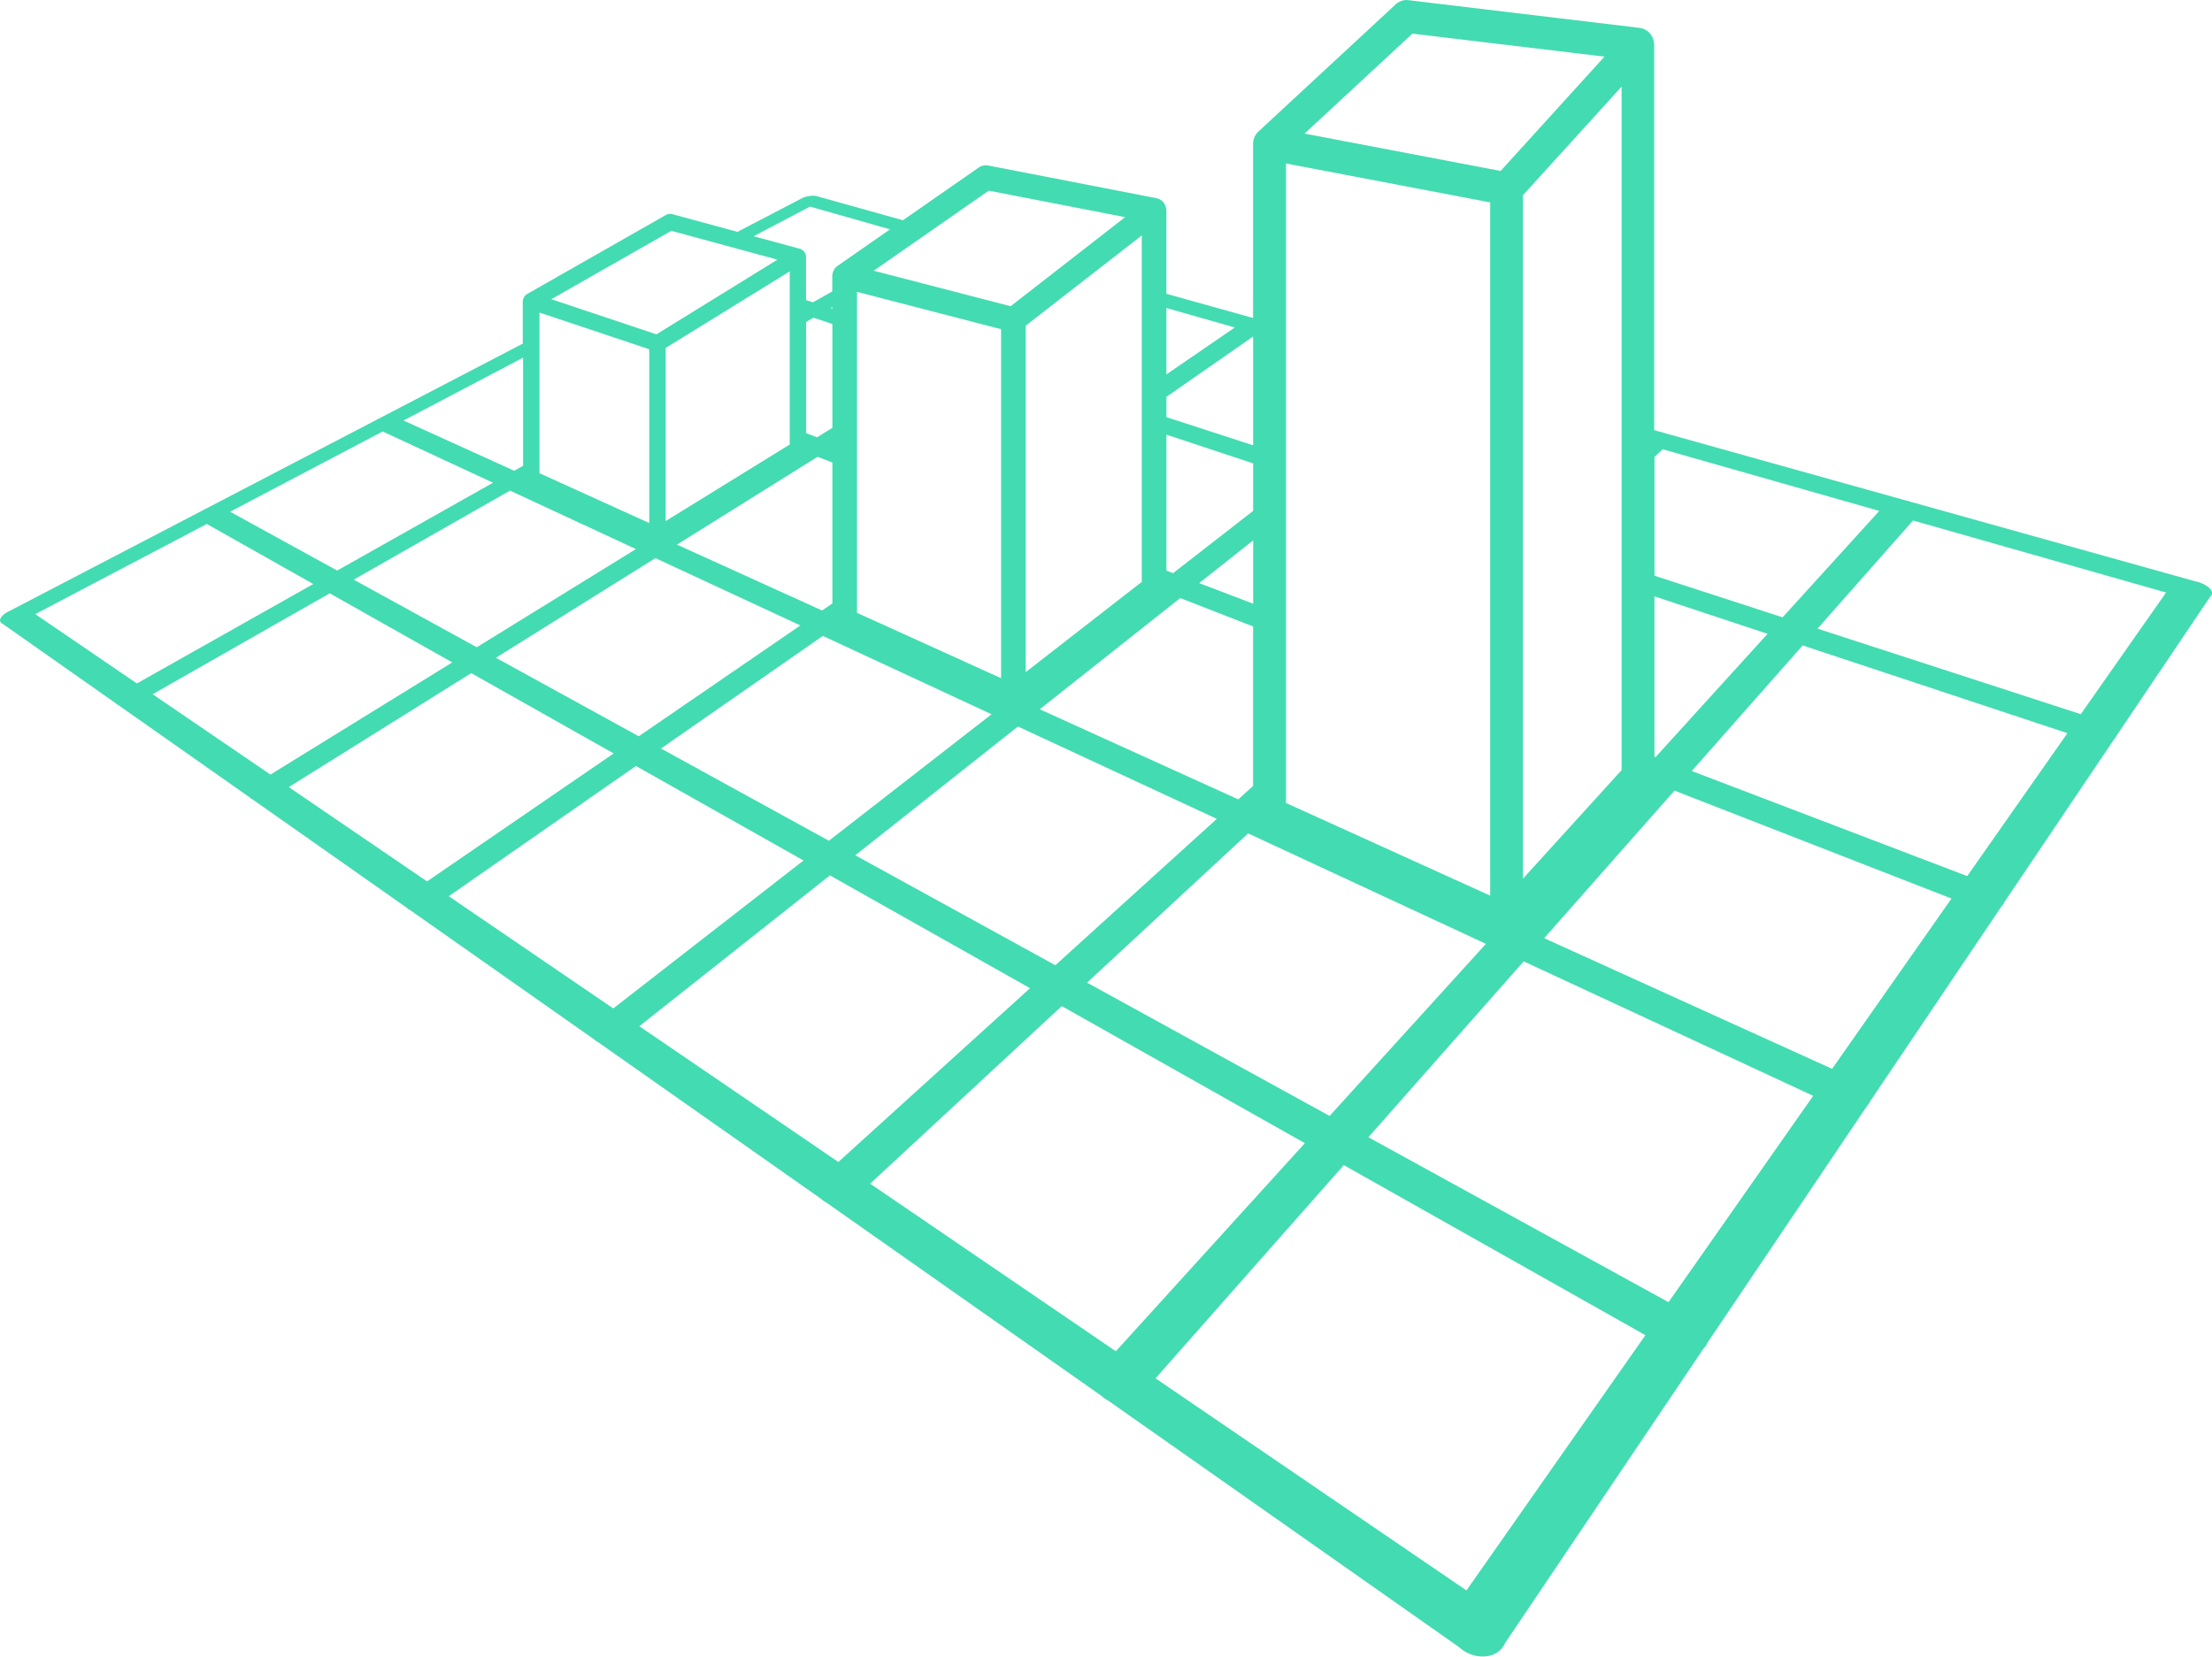
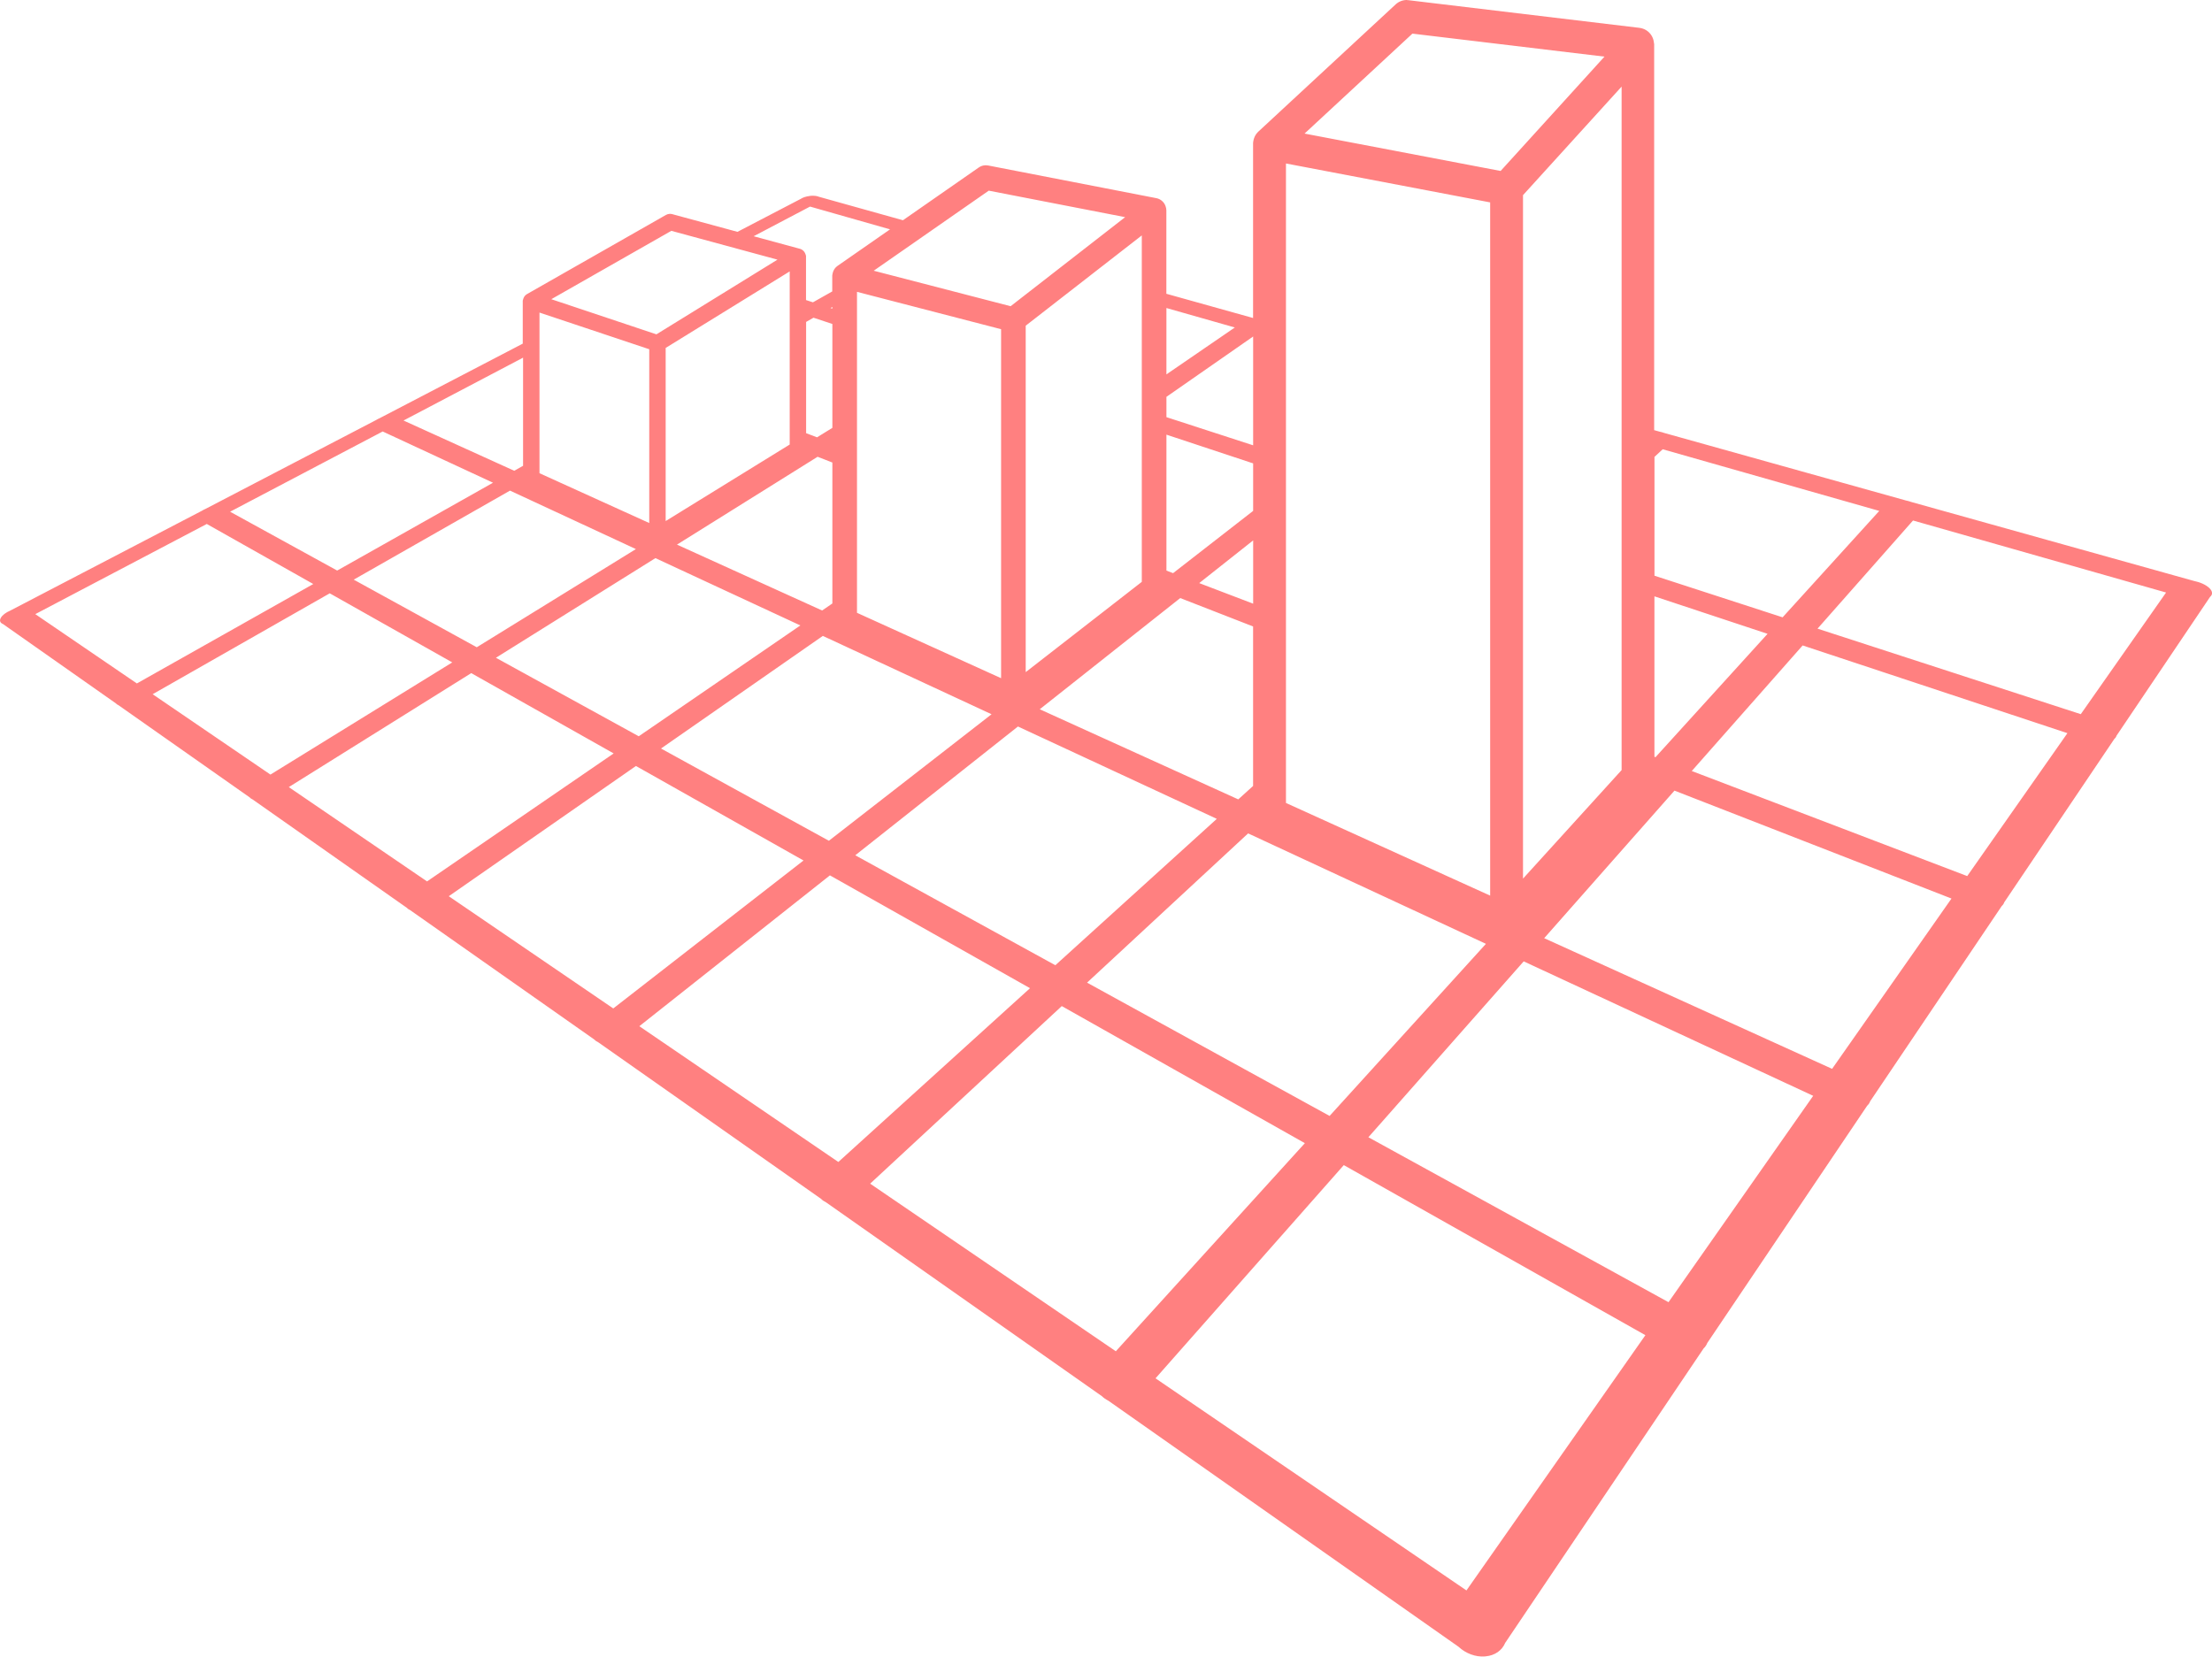
<svg xmlns="http://www.w3.org/2000/svg" width="53.074mm" height="39.752mm" version="1.1" viewBox="0 0 188.057 140.853">
  <g transform="translate(-283.11 -459.08)">
-     <path d="m402.74 459.08a1.396 1.396 0 0 0 -0.976 0.372l-11.67 10.816a1.396 1.396 0 0 0 -0.027 0.028 1.396 1.396 0 0 0 -0.056 0.057 1.396 1.396 0 0 0 -0.038 0.044 1.396 1.396 0 0 0 -0.052 0.065 1.396 1.396 0 0 0 -0.031 0.045 1.396 1.396 0 0 0 -0.046 0.071 1.396 1.396 0 0 0 -0.028 0.05 1.396 1.396 0 0 0 -0.036 0.072 1.396 1.396 0 0 0 -0.022 0.052 1.396 1.396 0 0 0 -0.03 0.078 1.396 1.396 0 0 0 -0.018 0.055 1.396 1.396 0 0 0 -0.022 0.076 1.396 1.396 0 0 0 -0.013 0.06 1.396 1.396 0 0 0 -0.013 0.077 1.396 1.396 0 0 0 -0.01 0.058 1.396 1.396 0 0 0 -0.01 0.099 1.396 1.396 0 0 0 0 8e-3 1.396 1.396 0 0 0 0 0.029v14.827l-7.372-2.06v-7.105a1.047 1.047 0 0 0 -0.01 -0.064 1.047 1.047 0 0 0 0 -0.034 1.047 1.047 0 0 0 -0.01 -0.063 1.047 1.047 0 0 0 -0.01 -0.041 1.047 1.047 0 0 0 -0.012 -0.048 1.047 1.047 0 0 0 -0.014 -0.055 1.047 1.047 0 0 0 -0.016 -0.044 1.047 1.047 0 0 0 -0.019 -0.053 1.047 1.047 0 0 0 -0.025 -0.055 1.047 1.047 0 0 0 -0.019 -0.039 1.047 1.047 0 0 0 -0.036 -0.062 1.047 1.047 0 0 0 -0.017 -0.027 1.047 1.047 0 0 0 -0.041 -0.055 1.047 1.047 0 0 0 -0.023 -0.03 1.047 1.047 0 0 0 -0.043 -0.046 1.047 1.047 0 0 0 -0.028 -0.03 1.047 1.047 0 0 0 -0.042 -0.038 1.047 1.047 0 0 0 -0.038 -0.033 1.047 1.047 0 0 0 -0.037 -0.027 1.047 1.047 0 0 0 -0.048 -0.034 1.047 1.047 0 0 0 -0.035 -0.021 1.047 1.047 0 0 0 -0.056 -0.032 1.047 1.047 0 0 0 -0.026 -0.012 1.047 1.047 0 0 0 -0.068 -0.03 1.047 1.047 0 0 0 -0.031 -0.011 1.047 1.047 0 0 0 -0.071 -0.024 1.047 1.047 0 0 0 -0.01 0 1.047 1.047 0 0 0 -0.073 -0.018l-14.291-2.777a1.047 1.047 0 0 0 -0.208 -0.019 1.047 1.047 0 0 0 -0.59 0.188l-6.447 4.487-7.154-1.999c-0.033-0.014-0.069-0.027-0.11-0.039-0.099-0.026-0.216-0.041-0.342-0.045h-0.129c-0.059 8e-3 -0.118 8e-3 -0.179 0.014-0.01 0-0.019 0-0.028 8e-3 -0.295 0.035-0.57 0.125-0.741 0.241l-5.387 2.806-5.549-1.506a0.698 0.698 0 0 0 -0.207 -0.024 0.698 0.698 0 0 0 -0.321 0.091l-11.812 6.73a0.698 0.698 0 0 0 -0.02 0.013 0.698 0.698 0 0 0 -0.025 0.016 0.698 0.698 0 0 0 -0.033 0.024 0.698 0.698 0 0 0 -0.022 0.018 0.698 0.698 0 0 0 -0.032 0.029 0.698 0.698 0 0 0 -0.019 0.019 0.698 0.698 0 0 0 -0.027 0.029 0.698 0.698 0 0 0 -0.02 0.024 0.698 0.698 0 0 0 -0.022 0.029 0.698 0.698 0 0 0 -0.019 0.028 0.698 0.698 0 0 0 -0.018 0.032 0.698 0.698 0 0 0 -0.016 0.029 0.698 0.698 0 0 0 -0.015 0.032 0.698 0.698 0 0 0 -0.013 0.032 0.698 0.698 0 0 0 -0.013 0.036 0.698 0.698 0 0 0 -0.01 0.029 0.698 0.698 0 0 0 -0.01 0.033 0.698 0.698 0 0 0 -0.01 0.039 0.698 0.698 0 0 0 -0.01 0.024 0.698 0.698 0 0 0 -0.01 0.045 0.698 0.698 0 0 0 0 0.023 0.698 0.698 0 0 0 0 0.024v3.608l-12.177 6.344c-0.106 0.044-0.203 0.095-0.286 0.149l-14.498 7.553c-0.117 0.049-0.225 0.106-0.32 0.167l-16.28 8.481c-0.383 0.163-0.685 0.393-0.81 0.617-0.01 8e-3 -0.01 0.014-0.012 0.022-0.119 0.221-0.049 0.409 0.19 0.506l9.603 6.749c0.051 0.062 0.124 0.113 0.216 0.152l11.15 7.836c0.062 0.072 0.147 0.132 0.252 0.177l13.105 9.209c0.076 0.084 0.177 0.155 0.298 0.209l15.622 10.978c0.096 0.101 0.216 0.186 0.358 0.251l18.941 13.31c0.122 0.123 0.27 0.227 0.438 0.308l23.443 16.475c0.158 0.153 0.344 0.283 0.548 0.385l29.768 20.919c0.627 0.582 1.465 0.891 2.248 0.828 0.024 0 0.049-8e-3 0.072-8e-3 0.77-0.071 1.384-0.496 1.653-1.142l16.868-25.036c0.141-0.134 0.247-0.292 0.314-0.466l13.592-20.172c0.12-0.11 0.206-0.238 0.256-0.38l11.185-16.6c0.104-0.092 0.176-0.199 0.213-0.316l9.366-13.901c0.091-0.078 0.152-0.168 0.18-0.266l7.957-11.809c0.239-0.198 0.216-0.474-0.06-0.741-0.01-8e-3 -0.017-0.018-0.026-0.026-0.278-0.261-0.766-0.481-1.315-0.592l-23.991-6.703c-0.143-0.053-0.299-0.097-0.461-0.129l-20.561-5.745c-0.121-0.046-0.256-0.084-0.397-0.111l-0.453-0.126v-32.822a1.396 1.396 0 0 0 -0.01 -0.049 1.396 1.396 0 0 0 -0.01 -0.062 1.396 1.396 0 0 0 -0.01 -0.073 1.396 1.396 0 0 0 -0.01 -0.066 1.396 1.396 0 0 0 -0.015 -0.07 1.396 1.396 0 0 0 -0.017 -0.066 1.396 1.396 0 0 0 -0.022 -0.067 1.396 1.396 0 0 0 -0.024 -0.065 1.396 1.396 0 0 0 -0.028 -0.063 1.396 1.396 0 0 0 -0.03 -0.062 1.396 1.396 0 0 0 -0.034 -0.062 1.396 1.396 0 0 0 -0.037 -0.06 1.396 1.396 0 0 0 -0.039 -0.054 1.396 1.396 0 0 0 -0.045 -0.059 1.396 1.396 0 0 0 -0.043 -0.049 1.396 1.396 0 0 0 -0.049 -0.054 1.396 1.396 0 0 0 -0.047 -0.045 1.396 1.396 0 0 0 -0.058 -0.051 1.396 1.396 0 0 0 -0.048 -0.037 1.396 1.396 0 0 0 -0.065 -0.046 1.396 1.396 0 0 0 -0.051 -0.032 1.396 1.396 0 0 0 -0.067 -0.039 1.396 1.396 0 0 0 -0.059 -0.029 1.396 1.396 0 0 0 -0.067 -0.029 1.396 1.396 0 0 0 -0.059 -0.022 1.396 1.396 0 0 0 -0.077 -0.025 1.396 1.396 0 0 0 -0.055 -0.015 1.396 1.396 0 0 0 -0.082 -0.018 1.396 1.396 0 0 0 -0.043 -8e-3 1.396 1.396 0 0 0 -0.047 -8e-3l-19.658-2.354a1.396 1.396 0 0 0 -0.139 -9e-3zm0.448 2.859 16.329 1.956-8.829 9.721-16.669-3.178 9.17-8.499zm17.786 4.505v58.115l-8.383 9.229v-58.115l8.383-9.229zm-28.535 6.536 17.36 3.309v58.945l-17.36-7.879v-54.375zm-25.268 2.311 11.595 2.253-9.736 7.573-11.64-3.018 9.781-6.808zm-15.177 1.359 6.784 1.931-4.455 3.1a1.047 1.047 0 0 0 -0.018 0.014 1.047 1.047 0 0 0 -0.039 0.031 1.047 1.047 0 0 0 -0.039 0.032 1.047 1.047 0 0 0 -0.041 0.039 1.047 1.047 0 0 0 -0.035 0.035 1.047 1.047 0 0 0 -0.035 0.04 1.047 1.047 0 0 0 -0.032 0.039 1.047 1.047 0 0 0 -0.031 0.045 1.047 1.047 0 0 0 -0.028 0.043 1.047 1.047 0 0 0 -0.025 0.045 1.047 1.047 0 0 0 -0.023 0.045 1.047 1.047 0 0 0 -0.022 0.052 1.047 1.047 0 0 0 -0.018 0.045 1.047 1.047 0 0 0 -0.017 0.053 1.047 1.047 0 0 0 -0.013 0.046 1.047 1.047 0 0 0 -0.012 0.055 1.047 1.047 0 0 0 -0.01 0.049 1.047 1.047 0 0 0 -0.01 0.054 1.047 1.047 0 0 0 -0.01 0.049 1.047 1.047 0 0 0 0 0.047v1.321l-1.641 0.925-0.589-0.191v-3.691a0.698 0.698 0 0 0 0 -0.034 0.698 0.698 0 0 0 0 -0.029 0.698 0.698 0 0 0 -0.01 -0.042 0.698 0.698 0 0 0 -0.01 -0.026 0.698 0.698 0 0 0 -0.012 -0.048 0.698 0.698 0 0 0 -0.01 -0.018 0.698 0.698 0 0 0 -0.015 -0.042 0.698 0.698 0 0 0 -0.01 -0.025 0.698 0.698 0 0 0 -0.015 -0.032 0.698 0.698 0 0 0 -0.016 -0.034 0.698 0.698 0 0 0 -0.014 -0.023 0.698 0.698 0 0 0 -0.022 -0.035 0.698 0.698 0 0 0 -0.025 -0.034 0.698 0.698 0 0 0 -0.015 -0.02 0.698 0.698 0 0 0 -0.026 -0.029 0.698 0.698 0 0 0 -0.023 -0.025 0.698 0.698 0 0 0 -0.02 -0.018 0.698 0.698 0 0 0 -0.032 -0.028 0.698 0.698 0 0 0 -0.026 -0.019 0.698 0.698 0 0 0 -0.029 -0.021 0.698 0.698 0 0 0 -0.027 -0.016 0.698 0.698 0 0 0 -0.035 -0.021 0.698 0.698 0 0 0 -0.026 -0.012 0.698 0.698 0 0 0 -0.035 -0.016 0.698 0.698 0 0 0 -0.037 -0.013 0.698 0.698 0 0 0 -0.032 -0.011 0.698 0.698 0 0 0 -0.01 0l-3.921-1.065 4.786-2.517zm-11.81 2.057 9.025 2.45-10.292 6.351-8.937-2.987 10.205-5.814zm39.997 0.39v29.458l-9.868 7.675v-29.458l9.868-7.675zm-29.933 3.06v14.721l-10.545 6.507v-14.721l10.545-6.507zm5.721 1.738 12.25 3.176v29.675l-12.25-5.56v-27.291zm-2.094 1.287v0.139l-0.156-0.051 0.156-0.089zm28.4 0.088 5.815 1.655-5.815 3.988v-5.643zm-53.3 0.387 9.332 3.119v14.776l-9.332-4.236v-13.659zm23.297 0.438 1.603 0.531v8.834l-1.304 0.805-0.927-0.353v-9.459l0.627-0.358zm37.376 1.597v9.252l-7.372-2.395v-1.726l7.372-5.131zm-62.068 1.799v9.194l-0.751 0.424-9.413-4.273 10.164-5.345zm-11.936 6.277 9.381 4.357-13.249 7.468-9.104-5.003 12.972-6.822zm66.632 0.27 7.372 2.443v4.039l-6.807 5.294-0.565-0.216v-11.56zm42.19 1.242 18.413 5.242-8.218 9.048-10.893-3.539v-10.103l0.699-0.647zm-71.846 0.639 1.255 0.489v11.984l-0.871 0.597-12.34-5.601 11.956-7.47zm-26.15 2.877 10.702 4.971-13.529 8.348-10.46-5.749 13.287-7.57zm119.28 2.541 21.513 6.124-7.251 10.344-22.382-7.272 8.119-9.196zm-145.06 0.295 9.054 5.106-14.997 8.454-8.637-5.893 14.579-7.667zm88.96 1.397v5.381l-4.587-1.75 4.587-3.631zm-50.82 1.507 12.324 5.724-13.739 9.424-12.144-6.675 13.56-8.473zm-27.686 2.993 10.415 5.874-15.456 9.538-10.016-6.833 15.056-8.579zm112.62 0.257 9.618 3.187-9.527 10.489-0.091-0.035v-13.641zm-40.315 0.147 6.195 2.414v13.56l-1.26 1.143-16.879-7.662 11.944-9.455zm-30.384 3.217 14.344 6.662-13.831 10.757-14.271-7.844 13.759-9.576zm83.3 0.811 22.51 7.459-8.518 12.152-23.418-8.934 9.426-10.677zm-113.19 2.354 12.107 6.828-15.866 10.882-11.753-8.019 15.511-9.692zm46.479 4.539 16.904 7.852-13.726 12.446-17.01-9.349 13.831-10.949zm-32.479 3.356 14.248 8.036-16.175 12.58-13.985-9.542 15.912-11.074zm88.293 2.095 23.551 9.177-10.15 14.48-24.478-11.11 11.077-12.547zm-36.247 3.637 20.218 9.391-13.291 14.633-20.62-11.333 13.693-12.691zm-35.555 3.568 17.013 9.595-16.296 14.776-16.92-11.544 16.203-12.826zm58.984 7.314 24.612 11.432-12.3 17.547-25.516-14.024 13.203-14.955zm-39.272 3.802 20.667 11.656-16.071 17.694-20.887-14.251 16.291-15.098zm23.977 13.522 25.641 14.46-15.213 21.704-26.434-18.035 16.006-18.129z" color="#000000" color-rendering="auto" fill="#43dbb2" fill-rule="evenodd" filter="url(#filter4218)" image-rendering="auto" shape-rendering="auto" solid-color="#000000" style="block-progression:tb;isolation:auto;mix-blend-mode:normal;text-decoration-color:#000000;text-decoration-line:none;text-decoration-style:solid;text-indent:0;text-transform:none;white-space:normal" />
+     <path d="m402.74 459.08a1.396 1.396 0 0 0 -0.976 0.372l-11.67 10.816a1.396 1.396 0 0 0 -0.027 0.028 1.396 1.396 0 0 0 -0.056 0.057 1.396 1.396 0 0 0 -0.038 0.044 1.396 1.396 0 0 0 -0.052 0.065 1.396 1.396 0 0 0 -0.031 0.045 1.396 1.396 0 0 0 -0.046 0.071 1.396 1.396 0 0 0 -0.028 0.05 1.396 1.396 0 0 0 -0.036 0.072 1.396 1.396 0 0 0 -0.022 0.052 1.396 1.396 0 0 0 -0.03 0.078 1.396 1.396 0 0 0 -0.018 0.055 1.396 1.396 0 0 0 -0.022 0.076 1.396 1.396 0 0 0 -0.013 0.06 1.396 1.396 0 0 0 -0.013 0.077 1.396 1.396 0 0 0 -0.01 0.058 1.396 1.396 0 0 0 -0.01 0.099 1.396 1.396 0 0 0 0 8e-3 1.396 1.396 0 0 0 0 0.029v14.827l-7.372-2.06v-7.105a1.047 1.047 0 0 0 -0.01 -0.064 1.047 1.047 0 0 0 0 -0.034 1.047 1.047 0 0 0 -0.01 -0.063 1.047 1.047 0 0 0 -0.01 -0.041 1.047 1.047 0 0 0 -0.012 -0.048 1.047 1.047 0 0 0 -0.014 -0.055 1.047 1.047 0 0 0 -0.016 -0.044 1.047 1.047 0 0 0 -0.019 -0.053 1.047 1.047 0 0 0 -0.025 -0.055 1.047 1.047 0 0 0 -0.019 -0.039 1.047 1.047 0 0 0 -0.036 -0.062 1.047 1.047 0 0 0 -0.017 -0.027 1.047 1.047 0 0 0 -0.041 -0.055 1.047 1.047 0 0 0 -0.023 -0.03 1.047 1.047 0 0 0 -0.043 -0.046 1.047 1.047 0 0 0 -0.028 -0.03 1.047 1.047 0 0 0 -0.042 -0.038 1.047 1.047 0 0 0 -0.038 -0.033 1.047 1.047 0 0 0 -0.037 -0.027 1.047 1.047 0 0 0 -0.048 -0.034 1.047 1.047 0 0 0 -0.035 -0.021 1.047 1.047 0 0 0 -0.056 -0.032 1.047 1.047 0 0 0 -0.026 -0.012 1.047 1.047 0 0 0 -0.068 -0.03 1.047 1.047 0 0 0 -0.031 -0.011 1.047 1.047 0 0 0 -0.071 -0.024 1.047 1.047 0 0 0 -0.01 0 1.047 1.047 0 0 0 -0.073 -0.018l-14.291-2.777a1.047 1.047 0 0 0 -0.208 -0.019 1.047 1.047 0 0 0 -0.59 0.188l-6.447 4.487-7.154-1.999c-0.033-0.014-0.069-0.027-0.11-0.039-0.099-0.026-0.216-0.041-0.342-0.045h-0.129c-0.059 8e-3 -0.118 8e-3 -0.179 0.014-0.01 0-0.019 0-0.028 8e-3 -0.295 0.035-0.57 0.125-0.741 0.241l-5.387 2.806-5.549-1.506a0.698 0.698 0 0 0 -0.207 -0.024 0.698 0.698 0 0 0 -0.321 0.091l-11.812 6.73a0.698 0.698 0 0 0 -0.02 0.013 0.698 0.698 0 0 0 -0.025 0.016 0.698 0.698 0 0 0 -0.033 0.024 0.698 0.698 0 0 0 -0.022 0.018 0.698 0.698 0 0 0 -0.032 0.029 0.698 0.698 0 0 0 -0.019 0.019 0.698 0.698 0 0 0 -0.027 0.029 0.698 0.698 0 0 0 -0.02 0.024 0.698 0.698 0 0 0 -0.022 0.029 0.698 0.698 0 0 0 -0.019 0.028 0.698 0.698 0 0 0 -0.018 0.032 0.698 0.698 0 0 0 -0.016 0.029 0.698 0.698 0 0 0 -0.015 0.032 0.698 0.698 0 0 0 -0.013 0.032 0.698 0.698 0 0 0 -0.013 0.036 0.698 0.698 0 0 0 -0.01 0.029 0.698 0.698 0 0 0 -0.01 0.033 0.698 0.698 0 0 0 -0.01 0.039 0.698 0.698 0 0 0 -0.01 0.024 0.698 0.698 0 0 0 -0.01 0.045 0.698 0.698 0 0 0 0 0.023 0.698 0.698 0 0 0 0 0.024v3.608l-12.177 6.344c-0.106 0.044-0.203 0.095-0.286 0.149l-14.498 7.553c-0.117 0.049-0.225 0.106-0.32 0.167l-16.28 8.481c-0.383 0.163-0.685 0.393-0.81 0.617-0.01 8e-3 -0.01 0.014-0.012 0.022-0.119 0.221-0.049 0.409 0.19 0.506l9.603 6.749c0.051 0.062 0.124 0.113 0.216 0.152l11.15 7.836c0.062 0.072 0.147 0.132 0.252 0.177l13.105 9.209c0.076 0.084 0.177 0.155 0.298 0.209l15.622 10.978c0.096 0.101 0.216 0.186 0.358 0.251l18.941 13.31c0.122 0.123 0.27 0.227 0.438 0.308l23.443 16.475c0.158 0.153 0.344 0.283 0.548 0.385l29.768 20.919c0.627 0.582 1.465 0.891 2.248 0.828 0.024 0 0.049-8e-3 0.072-8e-3 0.77-0.071 1.384-0.496 1.653-1.142l16.868-25.036c0.141-0.134 0.247-0.292 0.314-0.466l13.592-20.172c0.12-0.11 0.206-0.238 0.256-0.38l11.185-16.6c0.104-0.092 0.176-0.199 0.213-0.316l9.366-13.901c0.091-0.078 0.152-0.168 0.18-0.266l7.957-11.809c0.239-0.198 0.216-0.474-0.06-0.741-0.01-8e-3 -0.017-0.018-0.026-0.026-0.278-0.261-0.766-0.481-1.315-0.592l-23.991-6.703c-0.143-0.053-0.299-0.097-0.461-0.129l-20.561-5.745c-0.121-0.046-0.256-0.084-0.397-0.111l-0.453-0.126v-32.822a1.396 1.396 0 0 0 -0.01 -0.049 1.396 1.396 0 0 0 -0.01 -0.062 1.396 1.396 0 0 0 -0.01 -0.073 1.396 1.396 0 0 0 -0.01 -0.066 1.396 1.396 0 0 0 -0.015 -0.07 1.396 1.396 0 0 0 -0.017 -0.066 1.396 1.396 0 0 0 -0.022 -0.067 1.396 1.396 0 0 0 -0.024 -0.065 1.396 1.396 0 0 0 -0.028 -0.063 1.396 1.396 0 0 0 -0.03 -0.062 1.396 1.396 0 0 0 -0.034 -0.062 1.396 1.396 0 0 0 -0.037 -0.06 1.396 1.396 0 0 0 -0.039 -0.054 1.396 1.396 0 0 0 -0.045 -0.059 1.396 1.396 0 0 0 -0.043 -0.049 1.396 1.396 0 0 0 -0.049 -0.054 1.396 1.396 0 0 0 -0.047 -0.045 1.396 1.396 0 0 0 -0.058 -0.051 1.396 1.396 0 0 0 -0.048 -0.037 1.396 1.396 0 0 0 -0.065 -0.046 1.396 1.396 0 0 0 -0.051 -0.032 1.396 1.396 0 0 0 -0.067 -0.039 1.396 1.396 0 0 0 -0.059 -0.029 1.396 1.396 0 0 0 -0.067 -0.029 1.396 1.396 0 0 0 -0.059 -0.022 1.396 1.396 0 0 0 -0.077 -0.025 1.396 1.396 0 0 0 -0.055 -0.015 1.396 1.396 0 0 0 -0.082 -0.018 1.396 1.396 0 0 0 -0.043 -8e-3 1.396 1.396 0 0 0 -0.047 -8e-3l-19.658-2.354a1.396 1.396 0 0 0 -0.139 -9e-3zm0.448 2.859 16.329 1.956-8.829 9.721-16.669-3.178 9.17-8.499zm17.786 4.505v58.115l-8.383 9.229v-58.115l8.383-9.229zm-28.535 6.536 17.36 3.309v58.945l-17.36-7.879v-54.375zm-25.268 2.311 11.595 2.253-9.736 7.573-11.64-3.018 9.781-6.808zm-15.177 1.359 6.784 1.931-4.455 3.1a1.047 1.047 0 0 0 -0.018 0.014 1.047 1.047 0 0 0 -0.039 0.031 1.047 1.047 0 0 0 -0.039 0.032 1.047 1.047 0 0 0 -0.041 0.039 1.047 1.047 0 0 0 -0.035 0.035 1.047 1.047 0 0 0 -0.035 0.04 1.047 1.047 0 0 0 -0.032 0.039 1.047 1.047 0 0 0 -0.031 0.045 1.047 1.047 0 0 0 -0.028 0.043 1.047 1.047 0 0 0 -0.025 0.045 1.047 1.047 0 0 0 -0.023 0.045 1.047 1.047 0 0 0 -0.022 0.052 1.047 1.047 0 0 0 -0.018 0.045 1.047 1.047 0 0 0 -0.017 0.053 1.047 1.047 0 0 0 -0.013 0.046 1.047 1.047 0 0 0 -0.012 0.055 1.047 1.047 0 0 0 -0.01 0.049 1.047 1.047 0 0 0 -0.01 0.054 1.047 1.047 0 0 0 -0.01 0.049 1.047 1.047 0 0 0 0 0.047v1.321l-1.641 0.925-0.589-0.191v-3.691a0.698 0.698 0 0 0 0 -0.034 0.698 0.698 0 0 0 0 -0.029 0.698 0.698 0 0 0 -0.01 -0.042 0.698 0.698 0 0 0 -0.01 -0.026 0.698 0.698 0 0 0 -0.012 -0.048 0.698 0.698 0 0 0 -0.01 -0.018 0.698 0.698 0 0 0 -0.015 -0.042 0.698 0.698 0 0 0 -0.01 -0.025 0.698 0.698 0 0 0 -0.015 -0.032 0.698 0.698 0 0 0 -0.016 -0.034 0.698 0.698 0 0 0 -0.014 -0.023 0.698 0.698 0 0 0 -0.022 -0.035 0.698 0.698 0 0 0 -0.025 -0.034 0.698 0.698 0 0 0 -0.015 -0.02 0.698 0.698 0 0 0 -0.026 -0.029 0.698 0.698 0 0 0 -0.023 -0.025 0.698 0.698 0 0 0 -0.02 -0.018 0.698 0.698 0 0 0 -0.032 -0.028 0.698 0.698 0 0 0 -0.026 -0.019 0.698 0.698 0 0 0 -0.029 -0.021 0.698 0.698 0 0 0 -0.027 -0.016 0.698 0.698 0 0 0 -0.035 -0.021 0.698 0.698 0 0 0 -0.026 -0.012 0.698 0.698 0 0 0 -0.035 -0.016 0.698 0.698 0 0 0 -0.037 -0.013 0.698 0.698 0 0 0 -0.032 -0.011 0.698 0.698 0 0 0 -0.01 0l-3.921-1.065 4.786-2.517zm-11.81 2.057 9.025 2.45-10.292 6.351-8.937-2.987 10.205-5.814zm39.997 0.39v29.458l-9.868 7.675v-29.458l9.868-7.675zm-29.933 3.06v14.721l-10.545 6.507v-14.721l10.545-6.507zm5.721 1.738 12.25 3.176v29.675l-12.25-5.56v-27.291zm-2.094 1.287v0.139l-0.156-0.051 0.156-0.089zm28.4 0.088 5.815 1.655-5.815 3.988v-5.643zm-53.3 0.387 9.332 3.119v14.776l-9.332-4.236v-13.659zm23.297 0.438 1.603 0.531v8.834l-1.304 0.805-0.927-0.353v-9.459l0.627-0.358zm37.376 1.597v9.252l-7.372-2.395v-1.726l7.372-5.131zm-62.068 1.799v9.194l-0.751 0.424-9.413-4.273 10.164-5.345zm-11.936 6.277 9.381 4.357-13.249 7.468-9.104-5.003 12.972-6.822zm66.632 0.27 7.372 2.443v4.039l-6.807 5.294-0.565-0.216v-11.56zm42.19 1.242 18.413 5.242-8.218 9.048-10.893-3.539v-10.103l0.699-0.647zm-71.846 0.639 1.255 0.489v11.984l-0.871 0.597-12.34-5.601 11.956-7.47zm-26.15 2.877 10.702 4.971-13.529 8.348-10.46-5.749 13.287-7.57zm119.28 2.541 21.513 6.124-7.251 10.344-22.382-7.272 8.119-9.196zm-145.06 0.295 9.054 5.106-14.997 8.454-8.637-5.893 14.579-7.667zm88.96 1.397v5.381l-4.587-1.75 4.587-3.631zm-50.82 1.507 12.324 5.724-13.739 9.424-12.144-6.675 13.56-8.473zm-27.686 2.993 10.415 5.874-15.456 9.538-10.016-6.833 15.056-8.579zm112.62 0.257 9.618 3.187-9.527 10.489-0.091-0.035v-13.641zm-40.315 0.147 6.195 2.414v13.56l-1.26 1.143-16.879-7.662 11.944-9.455zm-30.384 3.217 14.344 6.662-13.831 10.757-14.271-7.844 13.759-9.576zm83.3 0.811 22.51 7.459-8.518 12.152-23.418-8.934 9.426-10.677zm-113.19 2.354 12.107 6.828-15.866 10.882-11.753-8.019 15.511-9.692zm46.479 4.539 16.904 7.852-13.726 12.446-17.01-9.349 13.831-10.949zm-32.479 3.356 14.248 8.036-16.175 12.58-13.985-9.542 15.912-11.074zm88.293 2.095 23.551 9.177-10.15 14.48-24.478-11.11 11.077-12.547zm-36.247 3.637 20.218 9.391-13.291 14.633-20.62-11.333 13.693-12.691zm-35.555 3.568 17.013 9.595-16.296 14.776-16.92-11.544 16.203-12.826zm58.984 7.314 24.612 11.432-12.3 17.547-25.516-14.024 13.203-14.955zm-39.272 3.802 20.667 11.656-16.071 17.694-20.887-14.251 16.291-15.098zm23.977 13.522 25.641 14.46-15.213 21.704-26.434-18.035 16.006-18.129z" color="#000000" color-rendering="auto" fill="#ff8080" fill-rule="evenodd" filter="url(#filter4218)" image-rendering="auto" shape-rendering="auto" solid-color="#000000" style="block-progression:tb;isolation:auto;mix-blend-mode:normal;text-decoration-color:#000000;text-decoration-line:none;text-decoration-style:solid;text-indent:0;text-transform:none;white-space:normal" />
  </g>
</svg>
